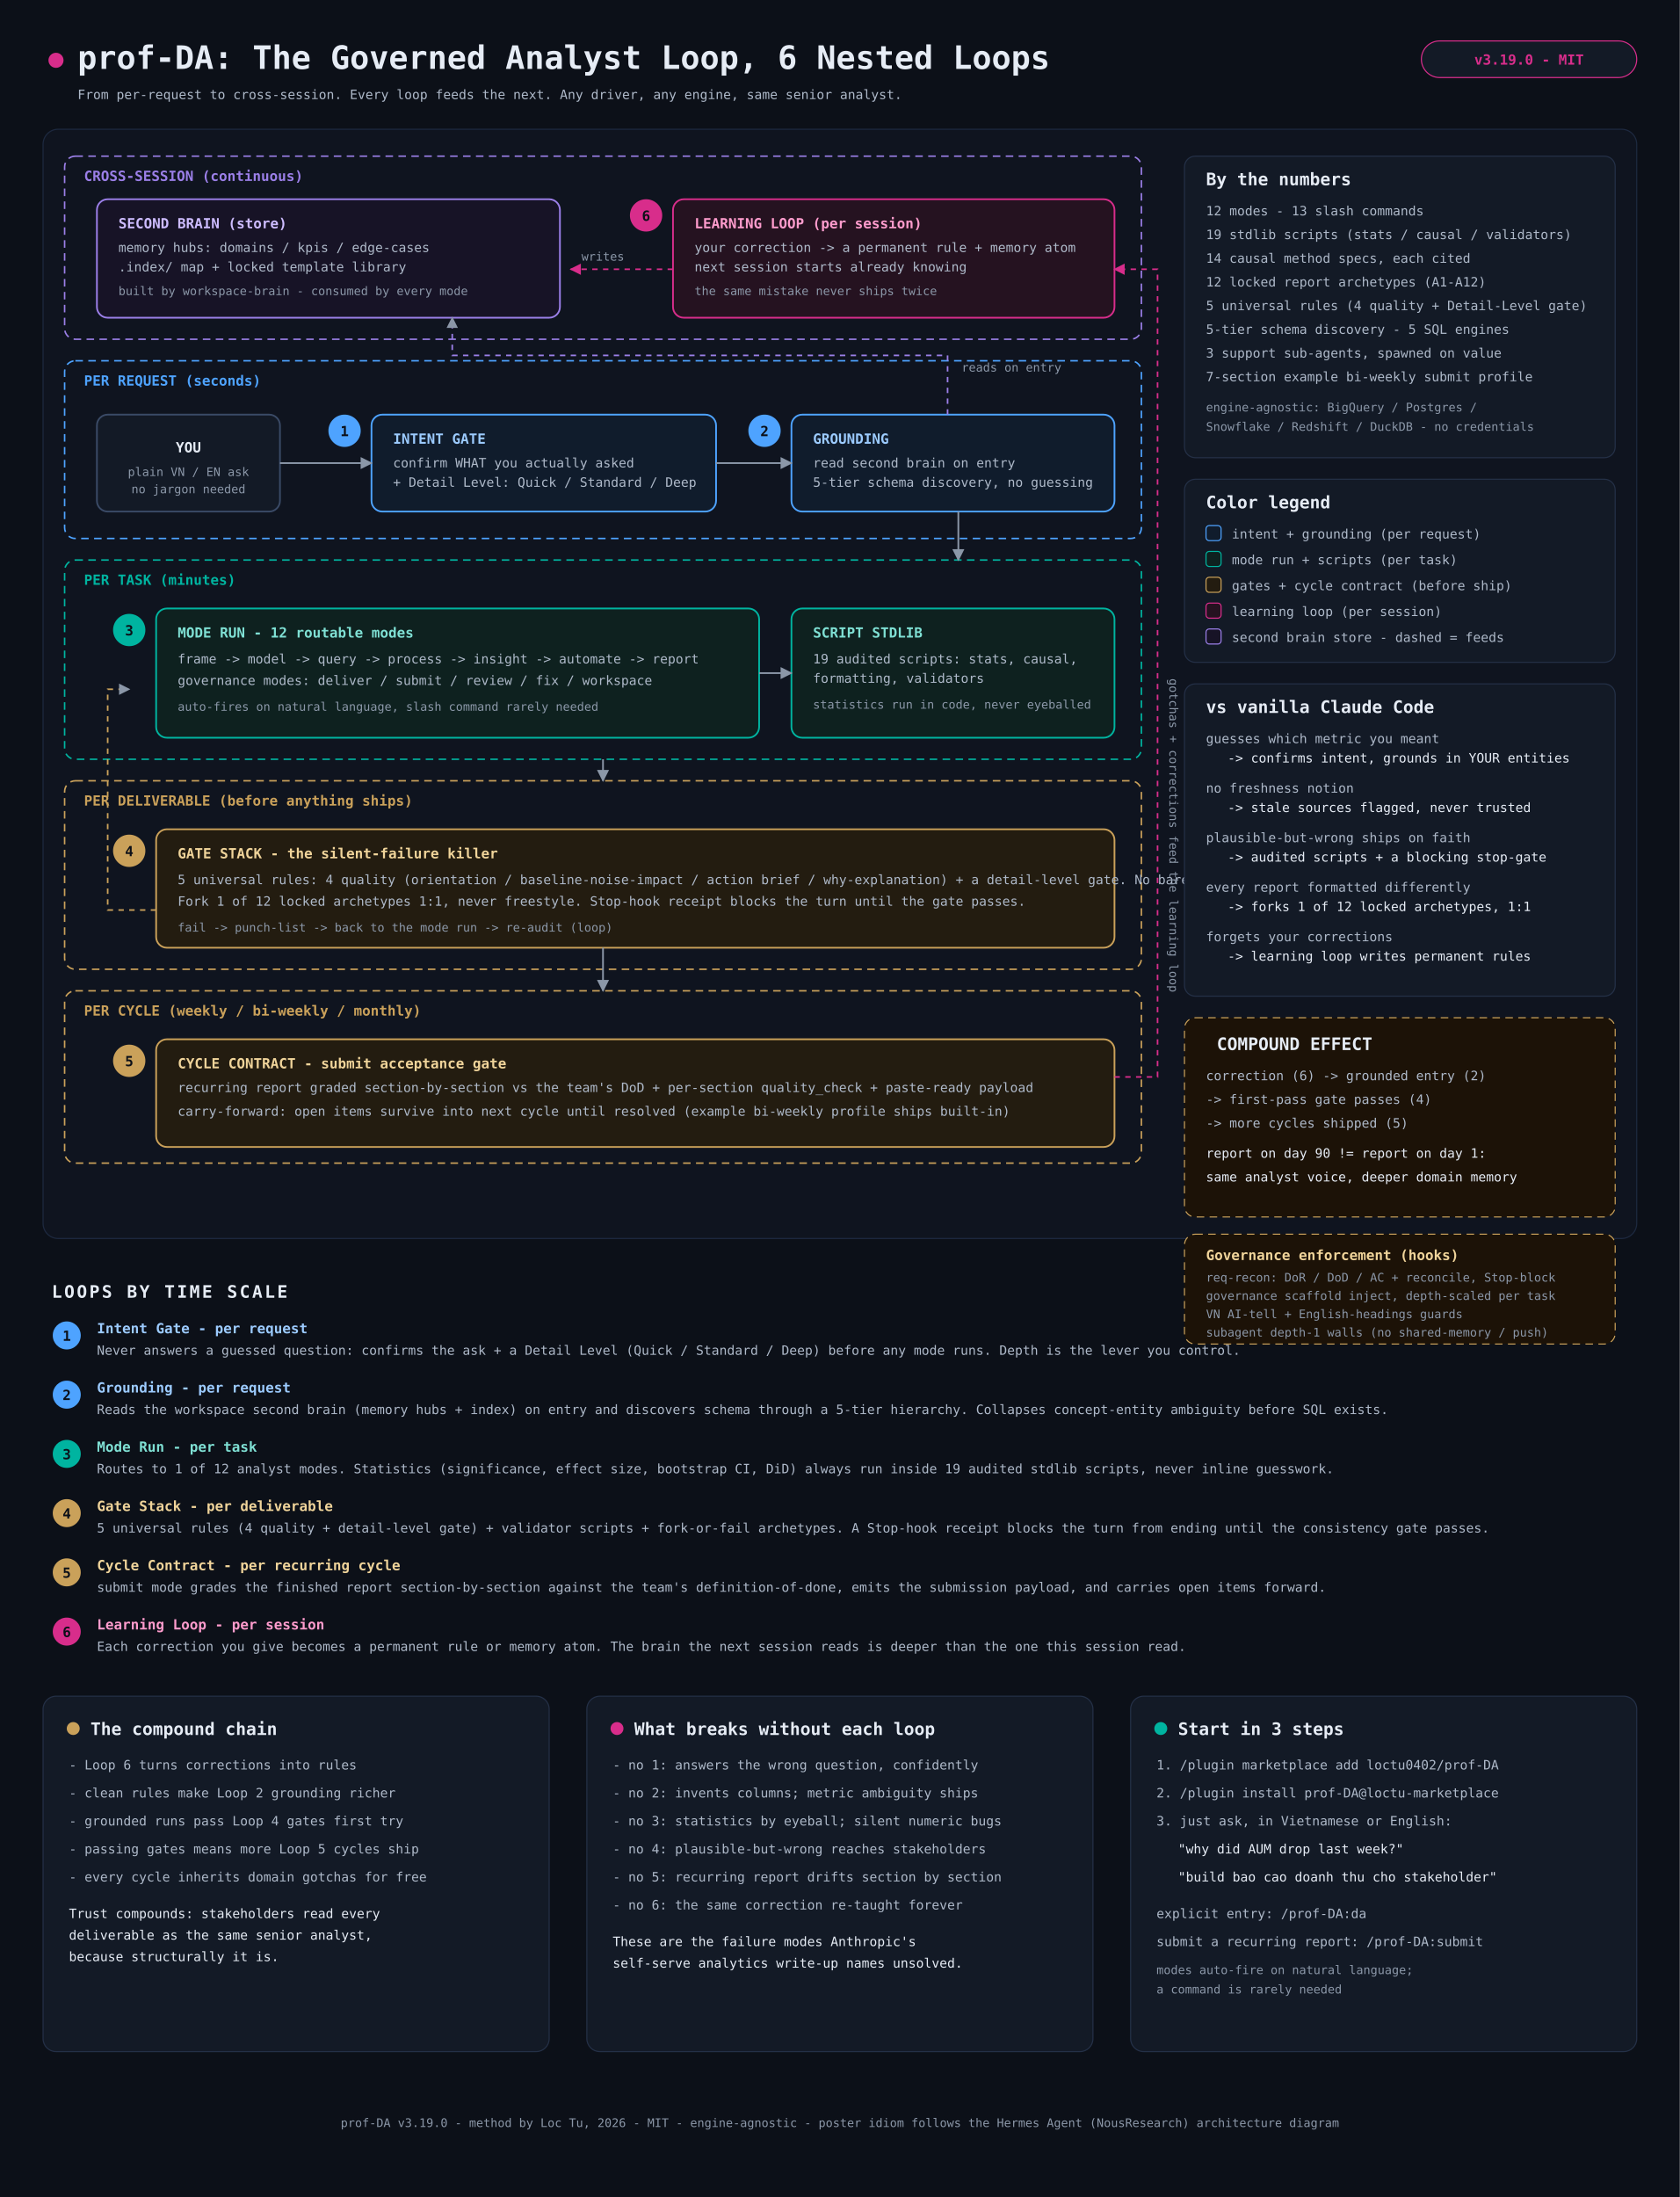
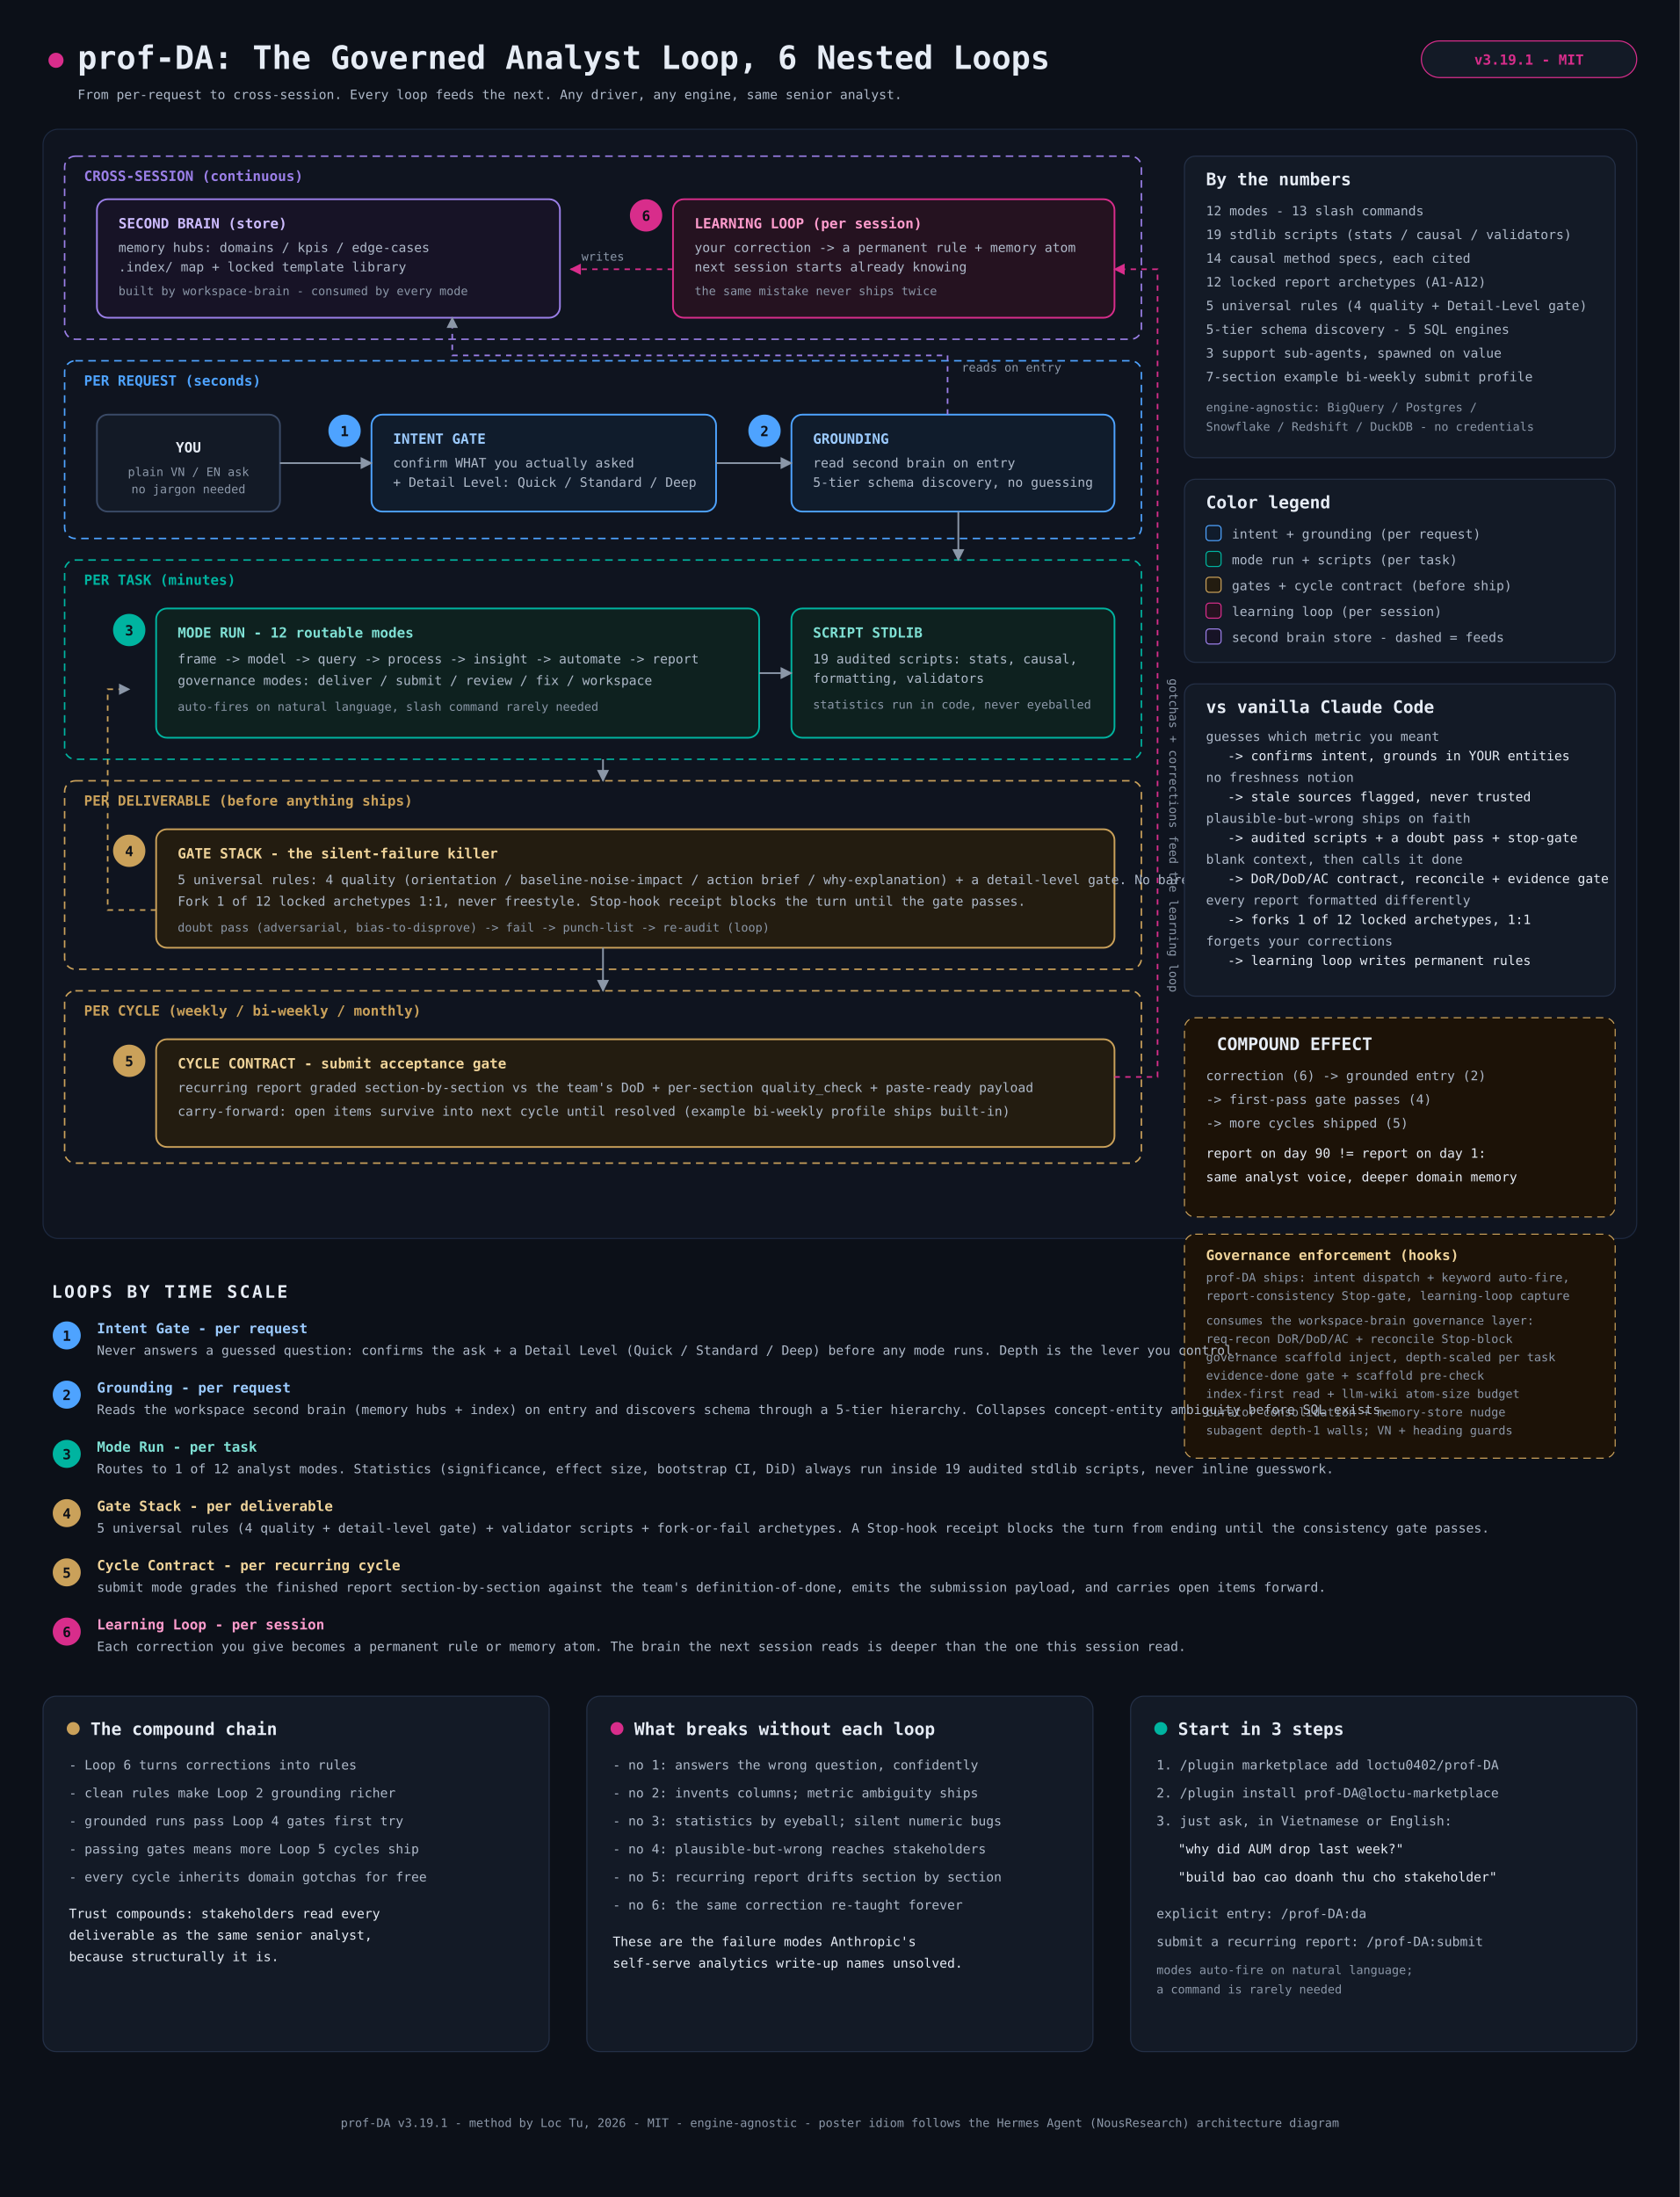
<svg xmlns="http://www.w3.org/2000/svg" viewBox="0 0 1560 2040" font-family="ui-monospace, 'Cascadia Mono', Consolas, Menlo, monospace">
  <defs>
    <marker id="arr" viewBox="0 0 10 10" refX="9" refY="5" markerWidth="7" markerHeight="7" orient="auto-start-reverse">
      <path d="M0,0 L10,5 L0,10 z" fill="#8b97a8" />
    </marker>
    <marker id="arrPink" viewBox="0 0 10 10" refX="9" refY="5" markerWidth="7" markerHeight="7" orient="auto-start-reverse">
      <path d="M0,0 L10,5 L0,10 z" fill="#d82d8b" />
    </marker>
    <marker id="arrTeal" viewBox="0 0 10 10" refX="9" refY="5" markerWidth="7" markerHeight="7" orient="auto-start-reverse">
      <path d="M0,0 L10,5 L0,10 z" fill="#00b4a0" />
    </marker>
  </defs>
  <style>
    .h1{font-size:30px;font-weight:700;fill:#e6ecf5}
    .h2{font-size:16px;font-weight:700;fill:#e6ecf5}
    .h3{font-size:13px;font-weight:700}
    .t{font-size:12px;fill:#aeb9c9}
    .ts{font-size:11px;fill:#8b97a8}
    .tw{font-size:12px;fill:#e6ecf5}
    .lane{fill:none;stroke-dasharray:7 5;stroke-width:1.4;rx:10}
    .box{rx:10;stroke-width:1.6}
    .num{font-size:13px;font-weight:700;fill:#0c1018}
    .flow{stroke:#8b97a8;stroke-width:1.6;fill:none}
    .feed{stroke-dasharray:5 5;fill:none;stroke-width:1.5}
  </style>
  <rect width="1560" height="2040" fill="#0c1018" />
  <circle cx="52" cy="56" r="7" fill="#d82d8b" />
  <text x="72" y="64" class="h1">prof-DA: The Governed Analyst Loop, 6 Nested Loops</text>
  <text x="72" y="92" class="t">From per-request to cross-session. Every loop feeds the next. Any driver, any engine, same senior analyst.</text>
  <rect x="1320" y="38" width="200" height="34" rx="17" fill="#131a26" stroke="#d82d8b" />
-   <text x="1420" y="60" text-anchor="middle" class="h3" fill="#d82d8b">v3.19.0 - MIT</text>
+   <text x="1420" y="60" text-anchor="middle" class="h3" fill="#d82d8b">v3.19.1 - MIT</text>
  <rect x="40" y="120" width="1480" height="1030" rx="14" fill="#0f141f" stroke="#1d2940" />
  <rect x="60" y="145" width="1000" height="170" class="lane" stroke="#9b7fe8" />
  <text x="78" y="168" class="h3" fill="#9b7fe8">CROSS-SESSION (continuous)</text>
  <rect x="90" y="185" width="430" height="110" class="box" fill="#171326" stroke="#9b7fe8" />
  <text x="110" y="212" class="h3" fill="#cdbcff">SECOND BRAIN (store)</text>
  <text x="110" y="234" class="t">memory hubs: domains / kpis / edge-cases</text>
  <text x="110" y="252" class="t">.index/ map + locked template library</text>
  <text x="110" y="274" class="ts">built by workspace-brain - consumed by every mode</text>
  <circle cx="600" cy="200" r="15" fill="#d82d8b" />
  <text x="600" y="205" text-anchor="middle" class="num">6</text>
  <rect x="625" y="185" width="410" height="110" class="box" fill="#251220" stroke="#d82d8b" />
  <text x="645" y="212" class="h3" fill="#ff9ccd">LEARNING LOOP (per session)</text>
  <text x="645" y="234" class="t">your correction -&gt; a permanent rule + memory atom</text>
  <text x="645" y="252" class="t">next session starts already knowing</text>
  <text x="645" y="274" class="ts">the same mistake never ships twice</text>
  <path class="feed" stroke="#d82d8b" d="M625,250 L530,250" marker-end="url(#arrPink)" />
  <text x="540" y="242" class="ts" fill="#d82d8b">writes</text>
  <rect x="60" y="335" width="1000" height="165" class="lane" stroke="#4ea3ff" />
  <text x="78" y="358" class="h3" fill="#4ea3ff">PER REQUEST (seconds)</text>
  <rect x="90" y="385" width="170" height="90" class="box" fill="#131a26" stroke="#3a4a66" />
  <text x="175" y="420" text-anchor="middle" class="h3" fill="#e6ecf5">YOU</text>
  <text x="175" y="442" text-anchor="middle" class="ts">plain VN / EN ask</text>
  <text x="175" y="458" text-anchor="middle" class="ts">no jargon needed</text>
  <circle cx="320" cy="400" r="15" fill="#4ea3ff" />
  <text x="320" y="405" text-anchor="middle" class="num">1</text>
  <rect x="345" y="385" width="320" height="90" class="box" fill="#101c2c" stroke="#4ea3ff" />
  <text x="365" y="412" class="h3" fill="#9ccbff">INTENT GATE</text>
  <text x="365" y="434" class="t">confirm WHAT you actually asked</text>
  <text x="365" y="452" class="t">+ Detail Level: Quick / Standard / Deep</text>
  <circle cx="710" cy="400" r="15" fill="#4ea3ff" />
  <text x="710" y="405" text-anchor="middle" class="num">2</text>
  <rect x="735" y="385" width="300" height="90" class="box" fill="#101c2c" stroke="#4ea3ff" />
  <text x="755" y="412" class="h3" fill="#9ccbff">GROUNDING</text>
  <text x="755" y="434" class="t">read second brain on entry</text>
  <text x="755" y="452" class="t">5-tier schema discovery, no guessing</text>
  <path class="flow" d="M260,430 L345,430" marker-end="url(#arr)" />
  <path class="flow" d="M665,430 L735,430" marker-end="url(#arr)" />
  <path class="feed" stroke="#9b7fe8" d="M880,385 L880,330 L420,330 L420,295" marker-end="url(#arr)" />
  <text x="893" y="345" class="ts" fill="#9b7fe8">reads on entry</text>
  <rect x="60" y="520" width="1000" height="185" class="lane" stroke="#00b4a0" />
  <text x="78" y="543" class="h3" fill="#00b4a0">PER TASK (minutes)</text>
  <circle cx="120" cy="585" r="15" fill="#00b4a0" />
  <text x="120" y="590" text-anchor="middle" class="num">3</text>
  <rect x="145" y="565" width="560" height="120" class="box" fill="#0e211f" stroke="#00b4a0" />
  <text x="165" y="592" class="h3" fill="#7fe0d4">MODE RUN - 12 routable modes</text>
  <text x="165" y="616" class="t">frame -&gt; model -&gt; query -&gt; process -&gt; insight -&gt; automate -&gt; report</text>
  <text x="165" y="636" class="t">governance modes: deliver / submit / review / fix / workspace</text>
  <text x="165" y="660" class="ts">auto-fires on natural language, slash command rarely needed</text>
  <rect x="735" y="565" width="300" height="120" class="box" fill="#0e211f" stroke="#00b4a0" />
  <text x="755" y="592" class="h3" fill="#7fe0d4">SCRIPT STDLIB</text>
  <text x="755" y="616" class="t">19 audited scripts: stats, causal,</text>
  <text x="755" y="634" class="t">formatting, validators</text>
  <text x="755" y="658" class="ts">statistics run in code, never eyeballed</text>
  <path class="flow" d="M705,625 L735,625" marker-end="url(#arr)" />
  <path class="flow" d="M890,475 L890,520" marker-end="url(#arr)" />
  <rect x="60" y="725" width="1000" height="175" class="lane" stroke="#caa15a" />
  <text x="78" y="748" class="h3" fill="#caa15a">PER DELIVERABLE (before anything ships)</text>
  <circle cx="120" cy="790" r="15" fill="#caa15a" />
  <text x="120" y="795" text-anchor="middle" class="num">4</text>
  <rect x="145" y="770" width="890" height="110" class="box" fill="#231c10" stroke="#caa15a" />
  <text x="165" y="797" class="h3" fill="#f0d49a">GATE STACK - the silent-failure killer</text>
  <text x="165" y="821" class="t">5 universal rules: 4 quality (orientation / baseline-noise-impact / action brief / why-explanation) + a detail-level gate. No bare numbers.</text>
  <text x="165" y="841" class="t">Fork 1 of 12 locked archetypes 1:1, never freestyle. Stop-hook receipt blocks the turn until the gate passes.</text>
-   <text x="165" y="865" class="ts">fail -&gt; punch-list -&gt; back to the mode run -&gt; re-audit (loop)</text>
+   <text x="165" y="865" class="ts">doubt pass (adversarial, bias-to-disprove) -&gt; fail -&gt; punch-list -&gt; re-audit (loop)</text>
  <path class="flow" d="M560,705 L560,725" marker-end="url(#arr)" />
  <path class="feed" stroke="#caa15a" d="M145,845 L100,845 L100,640 L120,640" marker-end="url(#arr)" />
  <rect x="60" y="920" width="1000" height="160" class="lane" stroke="#caa15a" />
  <text x="78" y="943" class="h3" fill="#caa15a">PER CYCLE (weekly / bi-weekly / monthly)</text>
  <circle cx="120" cy="985" r="15" fill="#caa15a" />
  <text x="120" y="990" text-anchor="middle" class="num">5</text>
  <rect x="145" y="965" width="890" height="100" class="box" fill="#231c10" stroke="#caa15a" />
  <text x="165" y="992" class="h3" fill="#f0d49a">CYCLE CONTRACT - submit acceptance gate</text>
  <text x="165" y="1014" class="t">recurring report graded section-by-section vs the team's DoD + per-section quality_check + paste-ready payload</text>
  <text x="165" y="1036" class="t">carry-forward: open items survive into next cycle until resolved (example bi-weekly profile ships built-in)</text>
  <path class="flow" d="M560,880 L560,920" marker-end="url(#arr)" />
  <path class="feed" stroke="#d82d8b" d="M1035,1000 L1075,1000 L1075,250 L1035,250" marker-end="url(#arrPink)" />
  <text x="1086" y="630" class="ts" fill="#d82d8b" transform="rotate(90 1086 630)">gotchas + corrections feed the learning loop</text>
  <rect x="1100" y="145" width="400" height="280" rx="10" fill="#131a26" stroke="#243047" />
  <text x="1120" y="172" class="h2">By the numbers</text>
  <text x="1120" y="200" class="t">12 modes - 13 slash commands</text>
  <text x="1120" y="222" class="t">19 stdlib scripts (stats / causal / validators)</text>
  <text x="1120" y="244" class="t">14 causal method specs, each cited</text>
  <text x="1120" y="266" class="t">12 locked report archetypes (A1-A12)</text>
  <text x="1120" y="288" class="t">5 universal rules (4 quality + Detail-Level gate)</text>
  <text x="1120" y="310" class="t">5-tier schema discovery - 5 SQL engines</text>
  <text x="1120" y="332" class="t">3 support sub-agents, spawned on value</text>
  <text x="1120" y="354" class="t">7-section example bi-weekly submit profile</text>
  <text x="1120" y="382" class="ts">engine-agnostic: BigQuery / Postgres /</text>
  <text x="1120" y="400" class="ts">Snowflake / Redshift / DuckDB - no credentials</text>
  <rect x="1100" y="445" width="400" height="170" rx="10" fill="#131a26" stroke="#243047" />
  <text x="1120" y="472" class="h2">Color legend</text>
  <rect x="1120" y="488" width="14" height="14" rx="3" fill="#101c2c" stroke="#4ea3ff" />
  <text x="1144" y="500" class="t">intent + grounding (per request)</text>
  <rect x="1120" y="512" width="14" height="14" rx="3" fill="#0e211f" stroke="#00b4a0" />
  <text x="1144" y="524" class="t">mode run + scripts (per task)</text>
  <rect x="1120" y="536" width="14" height="14" rx="3" fill="#231c10" stroke="#caa15a" />
  <text x="1144" y="548" class="t">gates + cycle contract (before ship)</text>
  <rect x="1120" y="560" width="14" height="14" rx="3" fill="#251220" stroke="#d82d8b" />
  <text x="1144" y="572" class="t">learning loop (per session)</text>
  <rect x="1120" y="584" width="14" height="14" rx="3" fill="#171326" stroke="#9b7fe8" />
  <text x="1144" y="596" class="t">second brain store - dashed = feeds</text>
  <rect x="1100" y="635" width="400" height="290" rx="10" fill="#131a26" stroke="#243047" />
  <text x="1120" y="662" class="h2">vs vanilla Claude Code</text>
-   <text x="1120" y="690" class="t">guesses which metric you meant</text>
-   <text x="1140" y="708" class="tw">-&gt; confirms intent, grounds in YOUR entities</text>
-   <text x="1120" y="736" class="t">no freshness notion</text>
-   <text x="1140" y="754" class="tw">-&gt; stale sources flagged, never trusted</text>
-   <text x="1120" y="782" class="t">plausible-but-wrong ships on faith</text>
-   <text x="1140" y="800" class="tw">-&gt; audited scripts + a blocking stop-gate</text>
-   <text x="1120" y="828" class="t">every report formatted differently</text>
-   <text x="1140" y="846" class="tw">-&gt; forks 1 of 12 locked archetypes, 1:1</text>
-   <text x="1120" y="874" class="t">forgets your corrections</text>
-   <text x="1140" y="892" class="tw">-&gt; learning loop writes permanent rules</text>
+   <text x="1120" y="688" class="t">guesses which metric you meant</text>
+   <text x="1140" y="706" class="tw">-&gt; confirms intent, grounds in YOUR entities</text>
+   <text x="1120" y="726" class="t">no freshness notion</text>
+   <text x="1140" y="744" class="tw">-&gt; stale sources flagged, never trusted</text>
+   <text x="1120" y="764" class="t">plausible-but-wrong ships on faith</text>
+   <text x="1140" y="782" class="tw">-&gt; audited scripts + a doubt pass + stop-gate</text>
+   <text x="1120" y="802" class="t">blank context, then calls it done</text>
+   <text x="1140" y="820" class="tw">-&gt; DoR/DoD/AC contract, reconcile + evidence gate</text>
+   <text x="1120" y="840" class="t">every report formatted differently</text>
+   <text x="1140" y="858" class="tw">-&gt; forks 1 of 12 locked archetypes, 1:1</text>
+   <text x="1120" y="878" class="t">forgets your corrections</text>
+   <text x="1140" y="896" class="tw">-&gt; learning loop writes permanent rules</text>
  <rect x="1100" y="945" width="400" height="185" rx="10" fill="#1c1207" stroke="#caa15a" stroke-dasharray="7 5" />
  <text x="1130" y="975" class="h2" fill="#f0d49a">COMPOUND EFFECT</text>
  <text x="1120" y="1003" class="t">correction (6) -&gt; grounded entry (2)</text>
  <text x="1120" y="1025" class="t">-&gt; first-pass gate passes (4)</text>
  <text x="1120" y="1047" class="t">-&gt; more cycles shipped (5)</text>
  <text x="1120" y="1075" class="tw">report on day 90 != report on day 1:</text>
  <text x="1120" y="1097" class="tw">same analyst voice, deeper domain memory</text>
  <g>
-     <rect x="1100" y="1146" width="400" height="102" rx="10" fill="#1c1207" stroke="#caa15a" stroke-dasharray="7 5" />
+     <rect x="1100" y="1146" width="400" height="208" rx="10" fill="#1c1207" stroke="#caa15a" stroke-dasharray="7 5" />
    <text x="1120" y="1170" class="h3" fill="#f0d49a">Governance enforcement (hooks)</text>
-     <text x="1120" y="1190" class="ts">req-recon: DoR / DoD / AC + reconcile, Stop-block</text>
-     <text x="1120" y="1207" class="ts">governance scaffold inject, depth-scaled per task</text>
-     <text x="1120" y="1224" class="ts">VN AI-tell + English-headings guards</text>
-     <text x="1120" y="1241" class="ts">subagent depth-1 walls (no shared-memory / push)</text>
+     <text x="1120" y="1190" class="ts">prof-DA ships: intent dispatch + keyword auto-fire,</text>
+     <text x="1120" y="1207" class="ts">report-consistency Stop-gate, learning-loop capture</text>
+     <text x="1120" y="1230" class="ts">consumes the workspace-brain governance layer:</text>
+     <text x="1120" y="1247" class="ts">req-recon DoR/DoD/AC + reconcile Stop-block</text>
+     <text x="1120" y="1264" class="ts">governance scaffold inject, depth-scaled per task</text>
+     <text x="1120" y="1281" class="ts">evidence-done gate + scaffold pre-check</text>
+     <text x="1120" y="1298" class="ts">index-first read + llm-wiki atom-size budget</text>
+     <text x="1120" y="1315" class="ts">curator consolidation + memory-store nudge</text>
+     <text x="1120" y="1332" class="ts">subagent depth-1 walls; VN + heading guards</text>
  </g>
  <text x="48" y="1205" class="h2" style="letter-spacing:2px">LOOPS BY TIME SCALE</text>
  <circle cx="62" cy="1240" r="13" fill="#4ea3ff" />
  <text x="62" y="1245" text-anchor="middle" class="num">1</text>
  <text x="90" y="1238" class="h3" fill="#9ccbff">Intent Gate - per request</text>
  <text x="90" y="1258" class="t">Never answers a guessed question: confirms the ask + a Detail Level (Quick / Standard / Deep) before any mode runs. Depth is the lever you control.</text>
  <circle cx="62" cy="1295" r="13" fill="#4ea3ff" />
  <text x="62" y="1300" text-anchor="middle" class="num">2</text>
  <text x="90" y="1293" class="h3" fill="#9ccbff">Grounding - per request</text>
  <text x="90" y="1313" class="t">Reads the workspace second brain (memory hubs + index) on entry and discovers schema through a 5-tier hierarchy. Collapses concept-entity ambiguity before SQL exists.</text>
  <circle cx="62" cy="1350" r="13" fill="#00b4a0" />
  <text x="62" y="1355" text-anchor="middle" class="num">3</text>
  <text x="90" y="1348" class="h3" fill="#7fe0d4">Mode Run - per task</text>
  <text x="90" y="1368" class="t">Routes to 1 of 12 analyst modes. Statistics (significance, effect size, bootstrap CI, DiD) always run inside 19 audited stdlib scripts, never inline guesswork.</text>
  <circle cx="62" cy="1405" r="13" fill="#caa15a" />
  <text x="62" y="1410" text-anchor="middle" class="num">4</text>
  <text x="90" y="1403" class="h3" fill="#f0d49a">Gate Stack - per deliverable</text>
  <text x="90" y="1423" class="t">5 universal rules (4 quality + detail-level gate) + validator scripts + fork-or-fail archetypes. A Stop-hook receipt blocks the turn from ending until the consistency gate passes.</text>
  <circle cx="62" cy="1460" r="13" fill="#caa15a" />
  <text x="62" y="1465" text-anchor="middle" class="num">5</text>
  <text x="90" y="1458" class="h3" fill="#f0d49a">Cycle Contract - per recurring cycle</text>
  <text x="90" y="1478" class="t">submit mode grades the finished report section-by-section against the team's definition-of-done, emits the submission payload, and carries open items forward.</text>
  <circle cx="62" cy="1515" r="13" fill="#d82d8b" />
  <text x="62" y="1520" text-anchor="middle" class="num">6</text>
  <text x="90" y="1513" class="h3" fill="#ff9ccd">Learning Loop - per session</text>
  <text x="90" y="1533" class="t">Each correction you give becomes a permanent rule or memory atom. The brain the next session reads is deeper than the one this session read.</text>
  <rect x="40" y="1575" width="470" height="330" rx="12" fill="#131a26" stroke="#243047" />
  <circle cx="68" cy="1605" r="6" fill="#caa15a" />
  <text x="84" y="1611" class="h2">The compound chain</text>
  <text x="64" y="1643" class="t">- Loop 6 turns corrections into rules</text>
  <text x="64" y="1669" class="t">- clean rules make Loop 2 grounding richer</text>
  <text x="64" y="1695" class="t">- grounded runs pass Loop 4 gates first try</text>
  <text x="64" y="1721" class="t">- passing gates means more Loop 5 cycles ship</text>
  <text x="64" y="1747" class="t">- every cycle inherits domain gotchas for free</text>
  <text x="64" y="1781" class="tw">Trust compounds: stakeholders read every</text>
  <text x="64" y="1801" class="tw">deliverable as the same senior analyst,</text>
  <text x="64" y="1821" class="tw">because structurally it is.</text>
  <rect x="545" y="1575" width="470" height="330" rx="12" fill="#131a26" stroke="#243047" />
  <circle cx="573" cy="1605" r="6" fill="#d82d8b" />
  <text x="589" y="1611" class="h2">What breaks without each loop</text>
  <text x="569" y="1643" class="t">- no 1: answers the wrong question, confidently</text>
  <text x="569" y="1669" class="t">- no 2: invents columns; metric ambiguity ships</text>
  <text x="569" y="1695" class="t">- no 3: statistics by eyeball; silent numeric bugs</text>
  <text x="569" y="1721" class="t">- no 4: plausible-but-wrong reaches stakeholders</text>
  <text x="569" y="1747" class="t">- no 5: recurring report drifts section by section</text>
  <text x="569" y="1773" class="t">- no 6: the same correction re-taught forever</text>
  <text x="569" y="1807" class="tw">These are the failure modes Anthropic's</text>
  <text x="569" y="1827" class="tw">self-serve analytics write-up names unsolved.</text>
  <rect x="1050" y="1575" width="470" height="330" rx="12" fill="#131a26" stroke="#243047" />
  <circle cx="1078" cy="1605" r="6" fill="#00b4a0" />
  <text x="1094" y="1611" class="h2">Start in 3 steps</text>
  <text x="1074" y="1643" class="t">1. /plugin marketplace add loctu0402/prof-DA</text>
  <text x="1074" y="1669" class="t">2. /plugin install prof-DA@loctu-marketplace</text>
  <text x="1074" y="1695" class="t">3. just ask, in Vietnamese or English:</text>
  <text x="1094" y="1721" class="tw">"why did AUM drop last week?"</text>
  <text x="1094" y="1747" class="tw">"build bao cao doanh thu cho stakeholder"</text>
  <text x="1074" y="1781" class="t">explicit entry: /prof-DA:da</text>
  <text x="1074" y="1807" class="t">submit a recurring report: /prof-DA:submit</text>
  <text x="1074" y="1833" class="ts">modes auto-fire on natural language;</text>
  <text x="1074" y="1851" class="ts">a command is rarely needed</text>
-   <text x="780" y="1975" text-anchor="middle" class="ts">prof-DA v3.19.0 - method by Loc Tu, 2026 - MIT - engine-agnostic - poster idiom follows the Hermes Agent (NousResearch) architecture diagram</text>
+   <text x="780" y="1975" text-anchor="middle" class="ts">prof-DA v3.19.1 - method by Loc Tu, 2026 - MIT - engine-agnostic - poster idiom follows the Hermes Agent (NousResearch) architecture diagram</text>
</svg>
